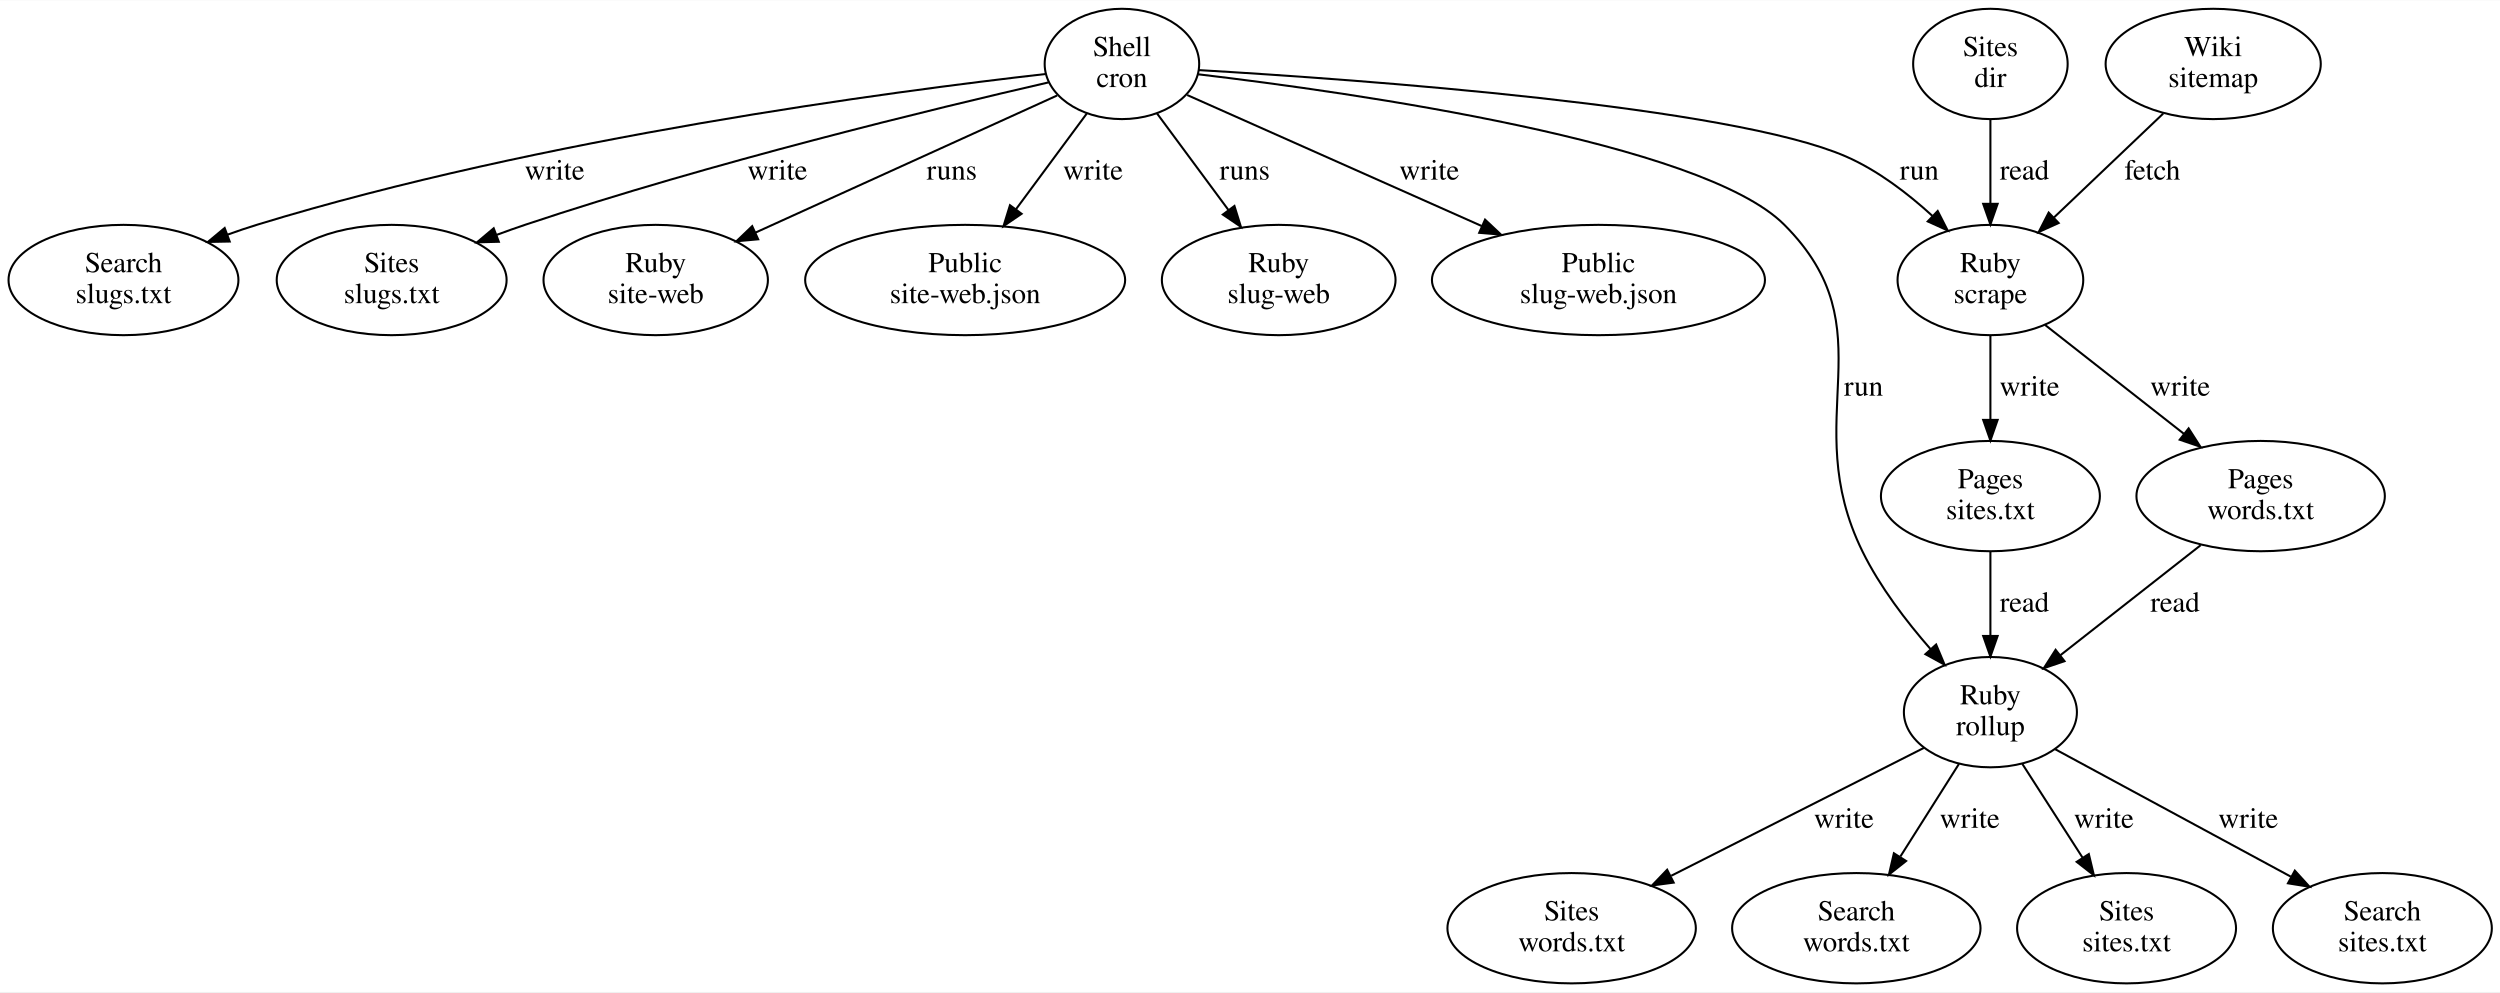
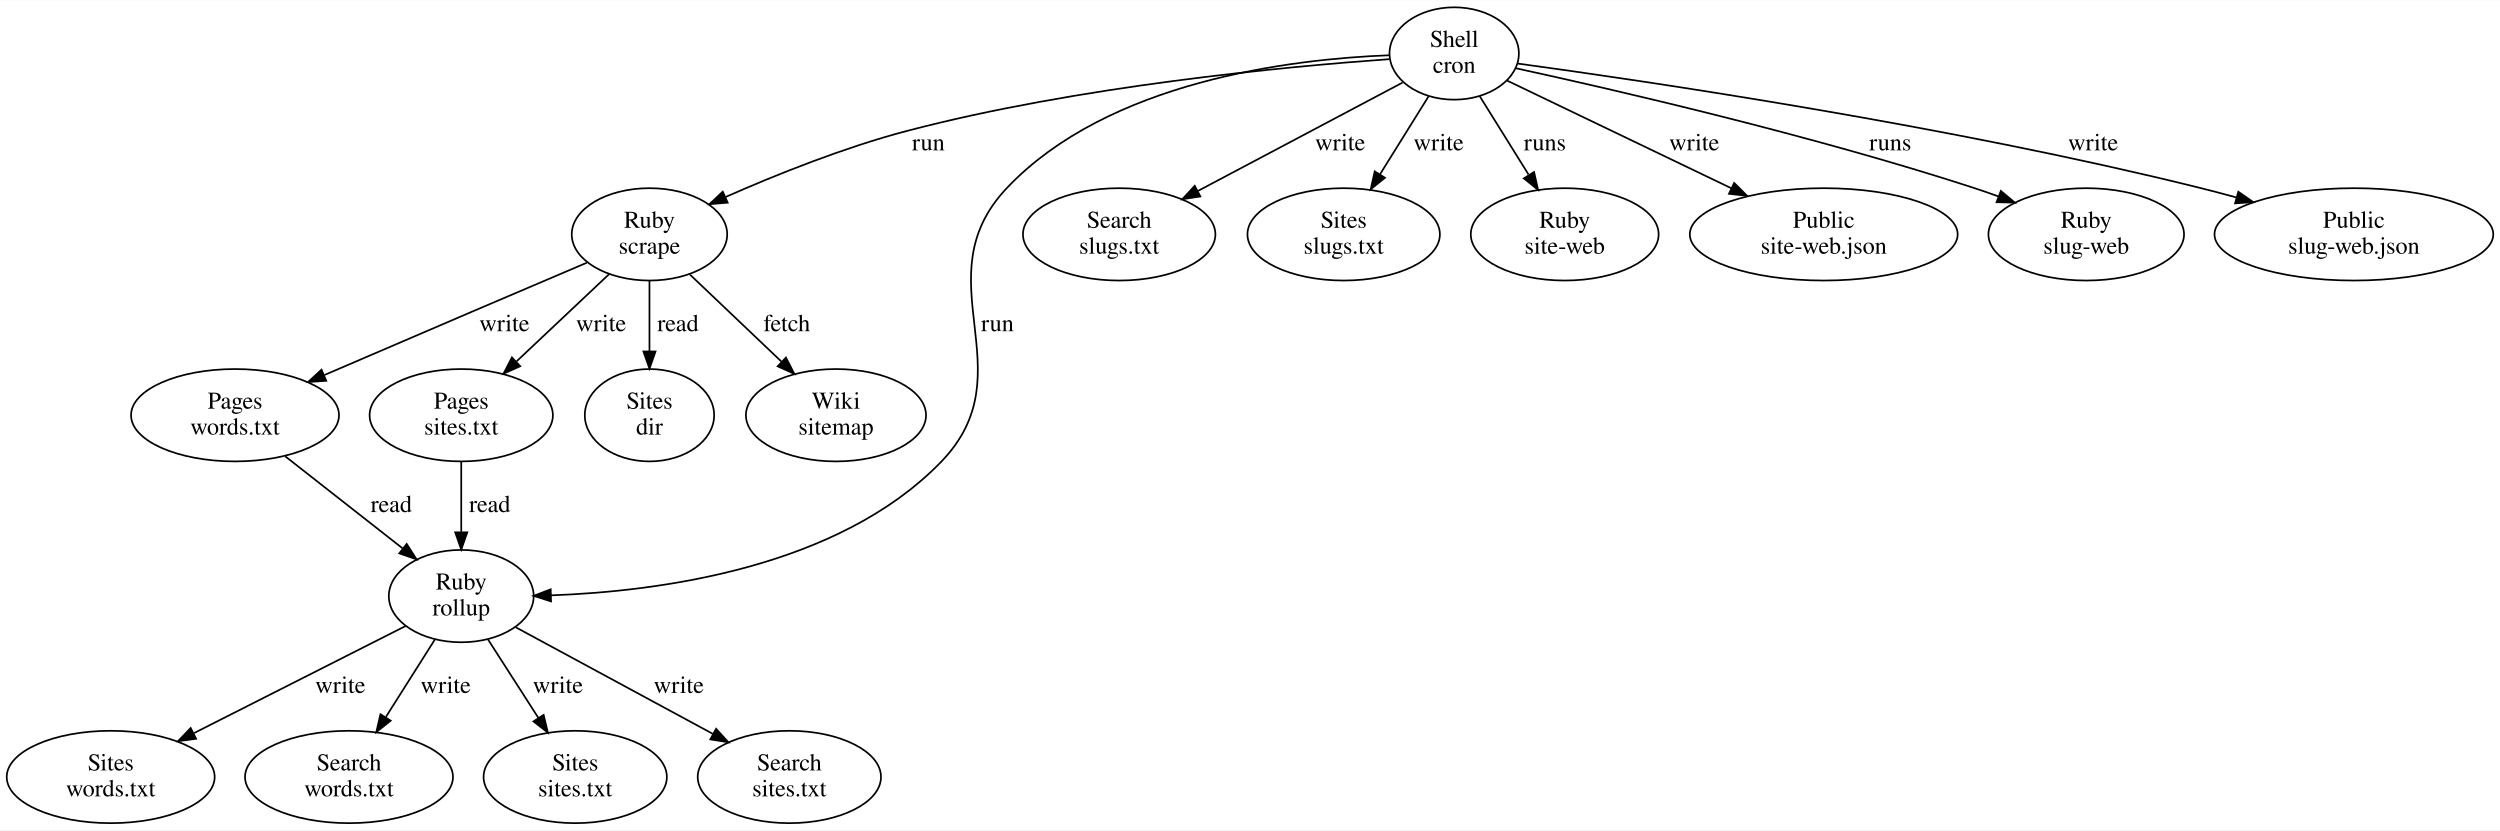
- <svg xmlns="http://www.w3.org/2000/svg" width="1212pt" height="481pt" viewBox="0.00 0.00 1211.89 480.70">
+ <svg xmlns="http://www.w3.org/2000/svg" width="1448pt" height="481pt" viewBox="0.00 0.00 1447.71 480.70">
  <g id="graph0" class="graph" transform="scale(1 1) rotate(0) translate(4 476.7)">
-     <polygon fill="white" stroke="transparent" points="-4,4 -4,-476.7 1207.89,-476.7 1207.89,4 -4,4" />
+     <polygon fill="white" stroke="transparent" points="-4,4 -4,-476.7 1443.71,-476.7 1443.71,4 -4,4" />
    <g id="node1" class="node">
-       <ellipse fill="none" stroke="black" cx="539.86" cy="-445.83" rx="37.45" ry="26.74" />
-       <text text-anchor="middle" x="539.86" y="-449.63" font-family="Times,serif" font-size="14.00">Shell</text>
-       <text text-anchor="middle" x="539.86" y="-434.63" font-family="Times,serif" font-size="14.00">cron</text>
+       <ellipse fill="none" stroke="black" cx="838.1" cy="-445.83" rx="37.45" ry="26.74" />
+       <text text-anchor="middle" x="838.1" y="-449.63" font-family="Times,serif" font-size="14.00">Shell</text>
+       <text text-anchor="middle" x="838.1" y="-434.63" font-family="Times,serif" font-size="14.00">cron</text>
    </g>
    <g id="node2" class="node">
-       <ellipse fill="none" stroke="black" cx="960.86" cy="-341.09" rx="45.01" ry="26.74" />
-       <text text-anchor="middle" x="960.86" y="-344.89" font-family="Times,serif" font-size="14.00">Ruby</text>
-       <text text-anchor="middle" x="960.86" y="-329.89" font-family="Times,serif" font-size="14.00">scrape</text>
+       <ellipse fill="none" stroke="black" cx="372.1" cy="-341.09" rx="45.01" ry="26.74" />
+       <text text-anchor="middle" x="372.1" y="-344.89" font-family="Times,serif" font-size="14.00">Ruby</text>
+       <text text-anchor="middle" x="372.1" y="-329.89" font-family="Times,serif" font-size="14.00">scrape</text>
    </g>
    <g id="edge1" class="edge">
-       <path fill="none" stroke="black" d="M577.17,-442.84C655.65,-438.23 835.15,-425.29 890.86,-400.96 906.26,-394.23 920.89,-383.01 932.75,-372.16" />
-       <polygon fill="black" stroke="black" points="935.31,-374.56 940.13,-365.13 930.48,-369.49 935.31,-374.56" />
-       <text text-anchor="middle" x="926.36" y="-389.76" font-family="Times,serif" font-size="14.00">run</text>
+       <path fill="none" stroke="black" d="M800.45,-442.54C740.48,-438.23 619.98,-426.93 521.1,-400.96 484.85,-391.44 445.47,-375.63 416.31,-362.79" />
+       <polygon fill="black" stroke="black" points="417.39,-359.44 406.83,-358.56 414.54,-365.83 417.39,-359.44" />
+       <text text-anchor="middle" x="533.6" y="-389.76" font-family="Times,serif" font-size="14.00">run</text>
    </g>
    <g id="node3" class="node">
-       <ellipse fill="none" stroke="black" cx="960.86" cy="-131.61" rx="41.94" ry="26.74" />
-       <text text-anchor="middle" x="960.86" y="-135.41" font-family="Times,serif" font-size="14.00">Ruby</text>
-       <text text-anchor="middle" x="960.86" y="-120.41" font-family="Times,serif" font-size="14.00">rollup</text>
+       <ellipse fill="none" stroke="black" cx="263.1" cy="-131.61" rx="41.94" ry="26.74" />
+       <text text-anchor="middle" x="263.1" y="-135.41" font-family="Times,serif" font-size="14.00">Ruby</text>
+       <text text-anchor="middle" x="263.1" y="-120.41" font-family="Times,serif" font-size="14.00">rollup</text>
    </g>
    <g id="edge2" class="edge">
-       <path fill="none" stroke="black" d="M576.79,-440.82C652.37,-431.88 820.94,-407.87 860.86,-367.96 912.09,-316.75 866.9,-274.48 898.86,-209.48 907.27,-192.37 920.07,-175.63 931.86,-162.16" />
-       <polygon fill="black" stroke="black" points="934.55,-164.4 938.65,-154.62 929.35,-159.71 934.55,-164.4" />
-       <text text-anchor="middle" x="899.36" y="-285.02" font-family="Times,serif" font-size="14.00">run</text>
+       <path fill="none" stroke="black" d="M800.42,-444.8C743.97,-442.63 637.84,-429.91 579.1,-367.96 529.27,-315.4 591.43,-261.57 541.1,-209.48 481.61,-147.91 377.58,-134.29 315.04,-132.04" />
+       <polygon fill="black" stroke="black" points="315.09,-128.54 304.99,-131.76 314.89,-135.54 315.09,-128.54" />
+       <text text-anchor="middle" x="573.6" y="-285.02" font-family="Times,serif" font-size="14.00">run</text>
    </g>
    <g id="node4" class="node">
-       <ellipse fill="none" stroke="black" cx="55.86" cy="-341.09" rx="55.72" ry="26.74" />
-       <text text-anchor="middle" x="55.86" y="-344.89" font-family="Times,serif" font-size="14.00">Search</text>
-       <text text-anchor="middle" x="55.86" y="-329.89" font-family="Times,serif" font-size="14.00">slugs.txt</text>
+       <ellipse fill="none" stroke="black" cx="644.1" cy="-341.09" rx="55.72" ry="26.74" />
+       <text text-anchor="middle" x="644.1" y="-344.89" font-family="Times,serif" font-size="14.00">Search</text>
+       <text text-anchor="middle" x="644.1" y="-329.89" font-family="Times,serif" font-size="14.00">slugs.txt</text>
    </g>
    <g id="edge3" class="edge">
-       <path fill="none" stroke="black" d="M502.75,-440.94C428.82,-432.56 258.41,-410.05 120.86,-367.96 116.05,-366.49 111.09,-364.81 106.16,-363.04" />
-       <polygon fill="black" stroke="black" points="107.35,-359.75 96.76,-359.54 104.91,-366.31 107.35,-359.75" />
-       <text text-anchor="middle" x="264.86" y="-389.76" font-family="Times,serif" font-size="14.00">write</text>
+       <path fill="none" stroke="black" d="M808.22,-429C776.57,-412.24 726.22,-385.58 689.63,-366.2" />
+       <polygon fill="black" stroke="black" points="691.12,-363.03 680.65,-361.44 687.85,-369.22 691.12,-363.03" />
+       <text text-anchor="middle" x="772.1" y="-389.76" font-family="Times,serif" font-size="14.00">write</text>
    </g>
    <g id="node5" class="node">
-       <ellipse fill="none" stroke="black" cx="185.86" cy="-341.09" rx="55.72" ry="26.74" />
-       <text text-anchor="middle" x="185.86" y="-344.89" font-family="Times,serif" font-size="14.00">Sites</text>
-       <text text-anchor="middle" x="185.86" y="-329.89" font-family="Times,serif" font-size="14.00">slugs.txt</text>
+       <ellipse fill="none" stroke="black" cx="774.1" cy="-341.09" rx="55.72" ry="26.74" />
+       <text text-anchor="middle" x="774.1" y="-344.89" font-family="Times,serif" font-size="14.00">Sites</text>
+       <text text-anchor="middle" x="774.1" y="-329.89" font-family="Times,serif" font-size="14.00">slugs.txt</text>
    </g>
    <g id="edge4" class="edge">
-       <path fill="none" stroke="black" d="M504.3,-436.89C449.34,-424.27 340.73,-397.99 250.86,-367.96 246.28,-366.43 241.55,-364.75 236.83,-363" />
-       <polygon fill="black" stroke="black" points="237.81,-359.63 227.21,-359.35 235.32,-366.17 237.81,-359.63" />
-       <text text-anchor="middle" x="372.86" y="-389.76" font-family="Times,serif" font-size="14.00">write</text>
+       <path fill="none" stroke="black" d="M823.26,-421C814.94,-407.65 804.43,-390.77 795.26,-376.06" />
+       <polygon fill="black" stroke="black" points="798.02,-373.86 789.76,-367.22 792.08,-377.56 798.02,-373.86" />
+       <text text-anchor="middle" x="829.1" y="-389.76" font-family="Times,serif" font-size="14.00">write</text>
    </g>
    <g id="node6" class="node">
-       <ellipse fill="none" stroke="black" cx="313.86" cy="-341.09" rx="54.39" ry="26.74" />
-       <text text-anchor="middle" x="313.86" y="-344.89" font-family="Times,serif" font-size="14.00">Ruby</text>
-       <text text-anchor="middle" x="313.86" y="-329.89" font-family="Times,serif" font-size="14.00">site-web</text>
+       <ellipse fill="none" stroke="black" cx="902.1" cy="-341.09" rx="54.39" ry="26.74" />
+       <text text-anchor="middle" x="902.1" y="-344.89" font-family="Times,serif" font-size="14.00">Ruby</text>
+       <text text-anchor="middle" x="902.1" y="-329.89" font-family="Times,serif" font-size="14.00">site-web</text>
    </g>
    <g id="edge5" class="edge">
-       <path fill="none" stroke="black" d="M508.44,-430.54C470.5,-413.3 406.31,-384.12 362.09,-364.02" />
-       <polygon fill="black" stroke="black" points="363.53,-360.83 352.98,-359.87 360.63,-367.2 363.53,-360.83" />
-       <text text-anchor="middle" x="457.36" y="-389.76" font-family="Times,serif" font-size="14.00">runs</text>
+       <path fill="none" stroke="black" d="M852.95,-421C861.33,-407.55 871.93,-390.52 881.15,-375.73" />
+       <polygon fill="black" stroke="black" points="884.36,-377.2 886.67,-366.86 878.41,-373.5 884.36,-377.2" />
+       <text text-anchor="middle" x="890.6" y="-389.76" font-family="Times,serif" font-size="14.00">runs</text>
    </g>
    <g id="node7" class="node">
-       <ellipse fill="none" stroke="black" cx="463.86" cy="-341.09" rx="77.56" ry="26.74" />
-       <text text-anchor="middle" x="463.86" y="-344.89" font-family="Times,serif" font-size="14.00">Public</text>
-       <text text-anchor="middle" x="463.86" y="-329.89" font-family="Times,serif" font-size="14.00">site-web.json</text>
+       <ellipse fill="none" stroke="black" cx="1052.1" cy="-341.09" rx="77.56" ry="26.74" />
+       <text text-anchor="middle" x="1052.1" y="-344.89" font-family="Times,serif" font-size="14.00">Public</text>
+       <text text-anchor="middle" x="1052.1" y="-329.89" font-family="Times,serif" font-size="14.00">site-web.json</text>
    </g>
    <g id="edge6" class="edge">
-       <path fill="none" stroke="black" d="M522.81,-421.77C512.69,-408.1 499.69,-390.52 488.47,-375.36" />
-       <polygon fill="black" stroke="black" points="491.22,-373.19 482.46,-367.23 485.59,-377.35 491.22,-373.19" />
-       <text text-anchor="middle" x="525.86" y="-389.76" font-family="Times,serif" font-size="14.00">write</text>
+       <path fill="none" stroke="black" d="M868.77,-430.11C902.61,-413.86 957.72,-387.4 998.69,-367.73" />
+       <polygon fill="black" stroke="black" points="1000.23,-370.88 1007.73,-363.39 997.2,-364.57 1000.23,-370.88" />
+       <text text-anchor="middle" x="977.1" y="-389.76" font-family="Times,serif" font-size="14.00">write</text>
    </g>
    <g id="node8" class="node">
-       <ellipse fill="none" stroke="black" cx="615.86" cy="-341.09" rx="56.64" ry="26.74" />
-       <text text-anchor="middle" x="615.86" y="-344.89" font-family="Times,serif" font-size="14.00">Ruby</text>
-       <text text-anchor="middle" x="615.86" y="-329.89" font-family="Times,serif" font-size="14.00">slug-web</text>
+       <ellipse fill="none" stroke="black" cx="1204.1" cy="-341.09" rx="56.64" ry="26.74" />
+       <text text-anchor="middle" x="1204.1" y="-344.89" font-family="Times,serif" font-size="14.00">Ruby</text>
+       <text text-anchor="middle" x="1204.1" y="-329.89" font-family="Times,serif" font-size="14.00">slug-web</text>
    </g>
    <g id="edge7" class="edge">
-       <path fill="none" stroke="black" d="M556.92,-421.77C567.11,-408 580.22,-390.27 591.49,-375.03" />
-       <polygon fill="black" stroke="black" points="594.4,-376.99 597.54,-366.86 588.77,-372.82 594.4,-376.99" />
-       <text text-anchor="middle" x="599.36" y="-389.76" font-family="Times,serif" font-size="14.00">runs</text>
+       <path fill="none" stroke="black" d="M873.74,-437.29C930.52,-424.93 1044.73,-398.65 1139.1,-367.96 1143.7,-366.47 1148.44,-364.81 1153.16,-363.08" />
+       <polygon fill="black" stroke="black" points="1154.66,-366.26 1162.78,-359.46 1152.19,-359.71 1154.66,-366.26" />
+       <text text-anchor="middle" x="1090.6" y="-389.76" font-family="Times,serif" font-size="14.00">runs</text>
    </g>
    <g id="node9" class="node">
-       <ellipse fill="none" stroke="black" cx="770.86" cy="-341.09" rx="80.72" ry="26.74" />
-       <text text-anchor="middle" x="770.86" y="-344.89" font-family="Times,serif" font-size="14.00">Public</text>
-       <text text-anchor="middle" x="770.86" y="-329.89" font-family="Times,serif" font-size="14.00">slug-web.json</text>
+       <ellipse fill="none" stroke="black" cx="1359.1" cy="-341.09" rx="80.72" ry="26.74" />
+       <text text-anchor="middle" x="1359.1" y="-344.89" font-family="Times,serif" font-size="14.00">Public</text>
+       <text text-anchor="middle" x="1359.1" y="-329.89" font-family="Times,serif" font-size="14.00">slug-web.json</text>
    </g>
    <g id="edge8" class="edge">
-       <path fill="none" stroke="black" d="M571.5,-430.76C608.18,-414.44 669.35,-387.24 714.28,-367.25" />
-       <polygon fill="black" stroke="black" points="715.89,-370.37 723.61,-363.11 713.05,-363.97 715.89,-370.37" />
-       <text text-anchor="middle" x="688.86" y="-389.76" font-family="Times,serif" font-size="14.00">write</text>
+       <path fill="none" stroke="black" d="M874.87,-440C949.85,-429.78 1125.58,-403.9 1270.1,-367.96 1276.97,-366.25 1284.11,-364.37 1291.22,-362.41" />
+       <polygon fill="black" stroke="black" points="1292.18,-365.78 1300.87,-359.72 1290.3,-359.04 1292.18,-365.78" />
+       <text text-anchor="middle" x="1208.1" y="-389.76" font-family="Times,serif" font-size="14.00">write</text>
    </g>
    <g id="node10" class="node">
-       <ellipse fill="none" stroke="black" cx="1091.86" cy="-236.35" rx="60.21" ry="26.74" />
-       <text text-anchor="middle" x="1091.86" y="-240.15" font-family="Times,serif" font-size="14.00">Pages</text>
-       <text text-anchor="middle" x="1091.86" y="-225.15" font-family="Times,serif" font-size="14.00">words.txt</text>
+       <ellipse fill="none" stroke="black" cx="132.1" cy="-236.35" rx="60.21" ry="26.74" />
+       <text text-anchor="middle" x="132.1" y="-240.15" font-family="Times,serif" font-size="14.00">Pages</text>
+       <text text-anchor="middle" x="132.1" y="-225.15" font-family="Times,serif" font-size="14.00">words.txt</text>
    </g>
    <g id="edge17" class="edge">
-       <path fill="none" stroke="black" d="M987.37,-319.3C1006.73,-304.12 1033.23,-283.33 1054.7,-266.5" />
-       <polygon fill="black" stroke="black" points="1056.95,-269.18 1062.66,-260.26 1052.63,-263.67 1056.95,-269.18" />
-       <text text-anchor="middle" x="1052.86" y="-285.02" font-family="Times,serif" font-size="14.00">write</text>
+       <path fill="none" stroke="black" d="M335.86,-324.69C316.12,-316.29 291.26,-305.7 269.1,-296.22 240.93,-284.17 209.52,-270.67 183.89,-259.65" />
+       <polygon fill="black" stroke="black" points="184.93,-256.29 174.36,-255.55 182.17,-262.72 184.93,-256.29" />
+       <text text-anchor="middle" x="288.1" y="-285.02" font-family="Times,serif" font-size="14.00">write</text>
    </g>
    <g id="node11" class="node">
-       <ellipse fill="none" stroke="black" cx="960.86" cy="-236.35" rx="53.07" ry="26.74" />
-       <text text-anchor="middle" x="960.86" y="-240.15" font-family="Times,serif" font-size="14.00">Pages</text>
-       <text text-anchor="middle" x="960.86" y="-225.15" font-family="Times,serif" font-size="14.00">sites.txt</text>
+       <ellipse fill="none" stroke="black" cx="263.1" cy="-236.35" rx="53.07" ry="26.74" />
+       <text text-anchor="middle" x="263.1" y="-240.15" font-family="Times,serif" font-size="14.00">Pages</text>
+       <text text-anchor="middle" x="263.1" y="-225.15" font-family="Times,serif" font-size="14.00">sites.txt</text>
    </g>
    <g id="edge18" class="edge">
-       <path fill="none" stroke="black" d="M960.86,-314.16C960.86,-301.88 960.86,-286.99 960.86,-273.6" />
-       <polygon fill="black" stroke="black" points="964.36,-273.27 960.86,-263.27 957.36,-273.27 964.36,-273.27" />
-       <text text-anchor="middle" x="979.86" y="-285.02" font-family="Times,serif" font-size="14.00">write</text>
+       <path fill="none" stroke="black" d="M348.72,-318.05C333.1,-303.32 312.34,-283.76 295.18,-267.59" />
+       <polygon fill="black" stroke="black" points="297.26,-264.74 287.58,-260.42 292.46,-269.83 297.26,-264.74" />
+       <text text-anchor="middle" x="344.1" y="-285.02" font-family="Times,serif" font-size="14.00">write</text>
+     </g>
+     <g id="node16" class="node">
+       <ellipse fill="none" stroke="black" cx="372.1" cy="-236.35" rx="37.45" ry="26.74" />
+       <text text-anchor="middle" x="372.1" y="-240.15" font-family="Times,serif" font-size="14.00">Sites</text>
+       <text text-anchor="middle" x="372.1" y="-225.15" font-family="Times,serif" font-size="14.00">dir</text>
+     </g>
+     <g id="edge15" class="edge">
+       <path fill="none" stroke="black" d="M372.1,-314.16C372.1,-301.88 372.1,-286.99 372.1,-273.6" />
+       <polygon fill="black" stroke="black" points="375.6,-273.27 372.1,-263.27 368.6,-273.27 375.6,-273.27" />
+       <text text-anchor="middle" x="388.6" y="-285.02" font-family="Times,serif" font-size="14.00">read</text>
+     </g>
+     <g id="node17" class="node">
+       <ellipse fill="none" stroke="black" cx="480.1" cy="-236.35" rx="52.15" ry="26.74" />
+       <text text-anchor="middle" x="480.1" y="-240.15" font-family="Times,serif" font-size="14.00">Wiki</text>
+       <text text-anchor="middle" x="480.1" y="-225.15" font-family="Times,serif" font-size="14.00">sitemap</text>
+     </g>
+     <g id="edge16" class="edge">
+       <path fill="none" stroke="black" d="M395.54,-317.8C411.03,-303.06 431.53,-283.56 448.47,-267.45" />
+       <polygon fill="black" stroke="black" points="451.13,-269.74 455.97,-260.31 446.31,-264.67 451.13,-269.74" />
+       <text text-anchor="middle" x="451.6" y="-285.02" font-family="Times,serif" font-size="14.00">fetch</text>
    </g>
    <g id="node12" class="node">
-       <ellipse fill="none" stroke="black" cx="757.86" cy="-26.87" rx="60.21" ry="26.74" />
-       <text text-anchor="middle" x="757.86" y="-30.67" font-family="Times,serif" font-size="14.00">Sites</text>
-       <text text-anchor="middle" x="757.86" y="-15.67" font-family="Times,serif" font-size="14.00">words.txt</text>
+       <ellipse fill="none" stroke="black" cx="60.1" cy="-26.87" rx="60.21" ry="26.74" />
+       <text text-anchor="middle" x="60.1" y="-30.67" font-family="Times,serif" font-size="14.00">Sites</text>
+       <text text-anchor="middle" x="60.1" y="-15.67" font-family="Times,serif" font-size="14.00">words.txt</text>
    </g>
    <g id="edge11" class="edge">
-       <path fill="none" stroke="black" d="M928.7,-114.33C895.72,-97.64 844.03,-71.48 806.14,-52.3" />
-       <polygon fill="black" stroke="black" points="807.32,-48.98 796.82,-47.59 804.16,-55.23 807.32,-48.98" />
-       <text text-anchor="middle" x="889.86" y="-75.54" font-family="Times,serif" font-size="14.00">write</text>
+       <path fill="none" stroke="black" d="M230.94,-114.33C197.96,-97.64 146.27,-71.48 108.38,-52.3" />
+       <polygon fill="black" stroke="black" points="109.57,-48.98 99.06,-47.59 106.41,-55.23 109.57,-48.98" />
+       <text text-anchor="middle" x="193.1" y="-75.54" font-family="Times,serif" font-size="14.00">write</text>
    </g>
    <g id="node13" class="node">
-       <ellipse fill="none" stroke="black" cx="895.86" cy="-26.87" rx="60.21" ry="26.74" />
-       <text text-anchor="middle" x="895.86" y="-30.67" font-family="Times,serif" font-size="14.00">Search</text>
-       <text text-anchor="middle" x="895.86" y="-15.67" font-family="Times,serif" font-size="14.00">words.txt</text>
+       <ellipse fill="none" stroke="black" cx="198.1" cy="-26.87" rx="60.21" ry="26.74" />
+       <text text-anchor="middle" x="198.1" y="-30.67" font-family="Times,serif" font-size="14.00">Search</text>
+       <text text-anchor="middle" x="198.1" y="-15.67" font-family="Times,serif" font-size="14.00">words.txt</text>
    </g>
    <g id="edge12" class="edge">
-       <path fill="none" stroke="black" d="M945.62,-106.52C937.17,-93.16 926.52,-76.33 917.25,-61.68" />
-       <polygon fill="black" stroke="black" points="919.99,-59.46 911.68,-52.88 914.07,-63.2 919.99,-59.46" />
-       <text text-anchor="middle" x="950.86" y="-75.54" font-family="Times,serif" font-size="14.00">write</text>
+       <path fill="none" stroke="black" d="M247.86,-106.52C239.41,-93.16 228.77,-76.33 219.49,-61.68" />
+       <polygon fill="black" stroke="black" points="222.23,-59.46 213.93,-52.88 216.32,-63.2 222.23,-59.46" />
+       <text text-anchor="middle" x="254.1" y="-75.54" font-family="Times,serif" font-size="14.00">write</text>
    </g>
    <g id="node14" class="node">
-       <ellipse fill="none" stroke="black" cx="1026.86" cy="-26.87" rx="53.07" ry="26.74" />
-       <text text-anchor="middle" x="1026.86" y="-30.67" font-family="Times,serif" font-size="14.00">Sites</text>
-       <text text-anchor="middle" x="1026.86" y="-15.67" font-family="Times,serif" font-size="14.00">sites.txt</text>
+       <ellipse fill="none" stroke="black" cx="329.1" cy="-26.87" rx="53.07" ry="26.74" />
+       <text text-anchor="middle" x="329.1" y="-30.67" font-family="Times,serif" font-size="14.00">Sites</text>
+       <text text-anchor="middle" x="329.1" y="-15.67" font-family="Times,serif" font-size="14.00">sites.txt</text>
    </g>
    <g id="edge13" class="edge">
-       <path fill="none" stroke="black" d="M976.34,-106.52C985.06,-92.94 996.09,-75.77 1005.62,-60.94" />
-       <polygon fill="black" stroke="black" points="1008.57,-62.83 1011.03,-52.52 1002.68,-59.04 1008.57,-62.83" />
-       <text text-anchor="middle" x="1015.86" y="-75.54" font-family="Times,serif" font-size="14.00">write</text>
+       <path fill="none" stroke="black" d="M278.58,-106.52C287.31,-92.94 298.34,-75.77 307.86,-60.94" />
+       <polygon fill="black" stroke="black" points="310.81,-62.83 313.27,-52.52 304.92,-59.04 310.81,-62.83" />
+       <text text-anchor="middle" x="319.1" y="-75.54" font-family="Times,serif" font-size="14.00">write</text>
    </g>
    <g id="node15" class="node">
-       <ellipse fill="none" stroke="black" cx="1150.86" cy="-26.87" rx="53.07" ry="26.74" />
-       <text text-anchor="middle" x="1150.86" y="-30.67" font-family="Times,serif" font-size="14.00">Search</text>
-       <text text-anchor="middle" x="1150.86" y="-15.67" font-family="Times,serif" font-size="14.00">sites.txt</text>
+       <ellipse fill="none" stroke="black" cx="453.1" cy="-26.87" rx="53.07" ry="26.74" />
+       <text text-anchor="middle" x="453.1" y="-30.67" font-family="Times,serif" font-size="14.00">Search</text>
+       <text text-anchor="middle" x="453.1" y="-15.67" font-family="Times,serif" font-size="14.00">sites.txt</text>
    </g>
    <g id="edge14" class="edge">
-       <path fill="none" stroke="black" d="M992.24,-113.64C1023.39,-96.8 1071.44,-70.81 1106.5,-51.86" />
-       <polygon fill="black" stroke="black" points="1108.43,-54.79 1115.56,-46.96 1105.1,-48.64 1108.43,-54.79" />
-       <text text-anchor="middle" x="1085.86" y="-75.54" font-family="Times,serif" font-size="14.00">write</text>
+       <path fill="none" stroke="black" d="M294.48,-113.64C325.63,-96.8 373.69,-70.81 408.74,-51.86" />
+       <polygon fill="black" stroke="black" points="410.67,-54.79 417.8,-46.96 407.34,-48.64 410.67,-54.79" />
+       <text text-anchor="middle" x="389.1" y="-75.54" font-family="Times,serif" font-size="14.00">write</text>
    </g>
    <g id="edge9" class="edge">
-       <path fill="none" stroke="black" d="M1062.79,-212.55C1042.69,-196.79 1015.89,-175.77 994.81,-159.23" />
-       <polygon fill="black" stroke="black" points="996.78,-156.33 986.75,-152.91 992.46,-161.84 996.78,-156.33" />
-       <text text-anchor="middle" x="1050.36" y="-180.28" font-family="Times,serif" font-size="14.00">read</text>
+       <path fill="none" stroke="black" d="M161.18,-212.55C181.27,-196.79 208.08,-175.77 229.16,-159.23" />
+       <polygon fill="black" stroke="black" points="231.51,-161.84 237.22,-152.91 227.19,-156.33 231.51,-161.84" />
+       <text text-anchor="middle" x="222.6" y="-180.28" font-family="Times,serif" font-size="14.00">read</text>
    </g>
    <g id="edge10" class="edge">
-       <path fill="none" stroke="black" d="M960.86,-209.42C960.86,-197.14 960.86,-182.25 960.86,-168.86" />
-       <polygon fill="black" stroke="black" points="964.36,-168.53 960.86,-158.53 957.36,-168.53 964.36,-168.53" />
-       <text text-anchor="middle" x="977.36" y="-180.28" font-family="Times,serif" font-size="14.00">read</text>
-     </g>
-     <g id="node16" class="node">
-       <ellipse fill="none" stroke="black" cx="960.86" cy="-445.83" rx="37.45" ry="26.74" />
-       <text text-anchor="middle" x="960.86" y="-449.63" font-family="Times,serif" font-size="14.00">Sites</text>
-       <text text-anchor="middle" x="960.86" y="-434.63" font-family="Times,serif" font-size="14.00">dir</text>
-     </g>
-     <g id="edge15" class="edge">
-       <path fill="none" stroke="black" d="M960.86,-418.9C960.86,-406.62 960.86,-391.73 960.86,-378.34" />
-       <polygon fill="black" stroke="black" points="964.36,-378.01 960.86,-368.01 957.36,-378.01 964.36,-378.01" />
-       <text text-anchor="middle" x="977.36" y="-389.76" font-family="Times,serif" font-size="14.00">read</text>
-     </g>
-     <g id="node17" class="node">
-       <ellipse fill="none" stroke="black" cx="1068.86" cy="-445.83" rx="52.15" ry="26.74" />
-       <text text-anchor="middle" x="1068.86" y="-449.63" font-family="Times,serif" font-size="14.00">Wiki</text>
-       <text text-anchor="middle" x="1068.86" y="-434.63" font-family="Times,serif" font-size="14.00">sitemap</text>
-     </g>
-     <g id="edge16" class="edge">
-       <path fill="none" stroke="black" d="M1044.62,-421.77C1028.98,-406.9 1008.5,-387.41 991.7,-371.43" />
-       <polygon fill="black" stroke="black" points="993.93,-368.72 984.28,-364.36 989.11,-373.79 993.93,-368.72" />
-       <text text-anchor="middle" x="1039.36" y="-389.76" font-family="Times,serif" font-size="14.00">fetch</text>
+       <path fill="none" stroke="black" d="M263.1,-209.42C263.1,-197.14 263.1,-182.25 263.1,-168.86" />
+       <polygon fill="black" stroke="black" points="266.6,-168.53 263.1,-158.53 259.6,-168.53 266.6,-168.53" />
+       <text text-anchor="middle" x="279.6" y="-180.28" font-family="Times,serif" font-size="14.00">read</text>
    </g>
  </g>
</svg>
